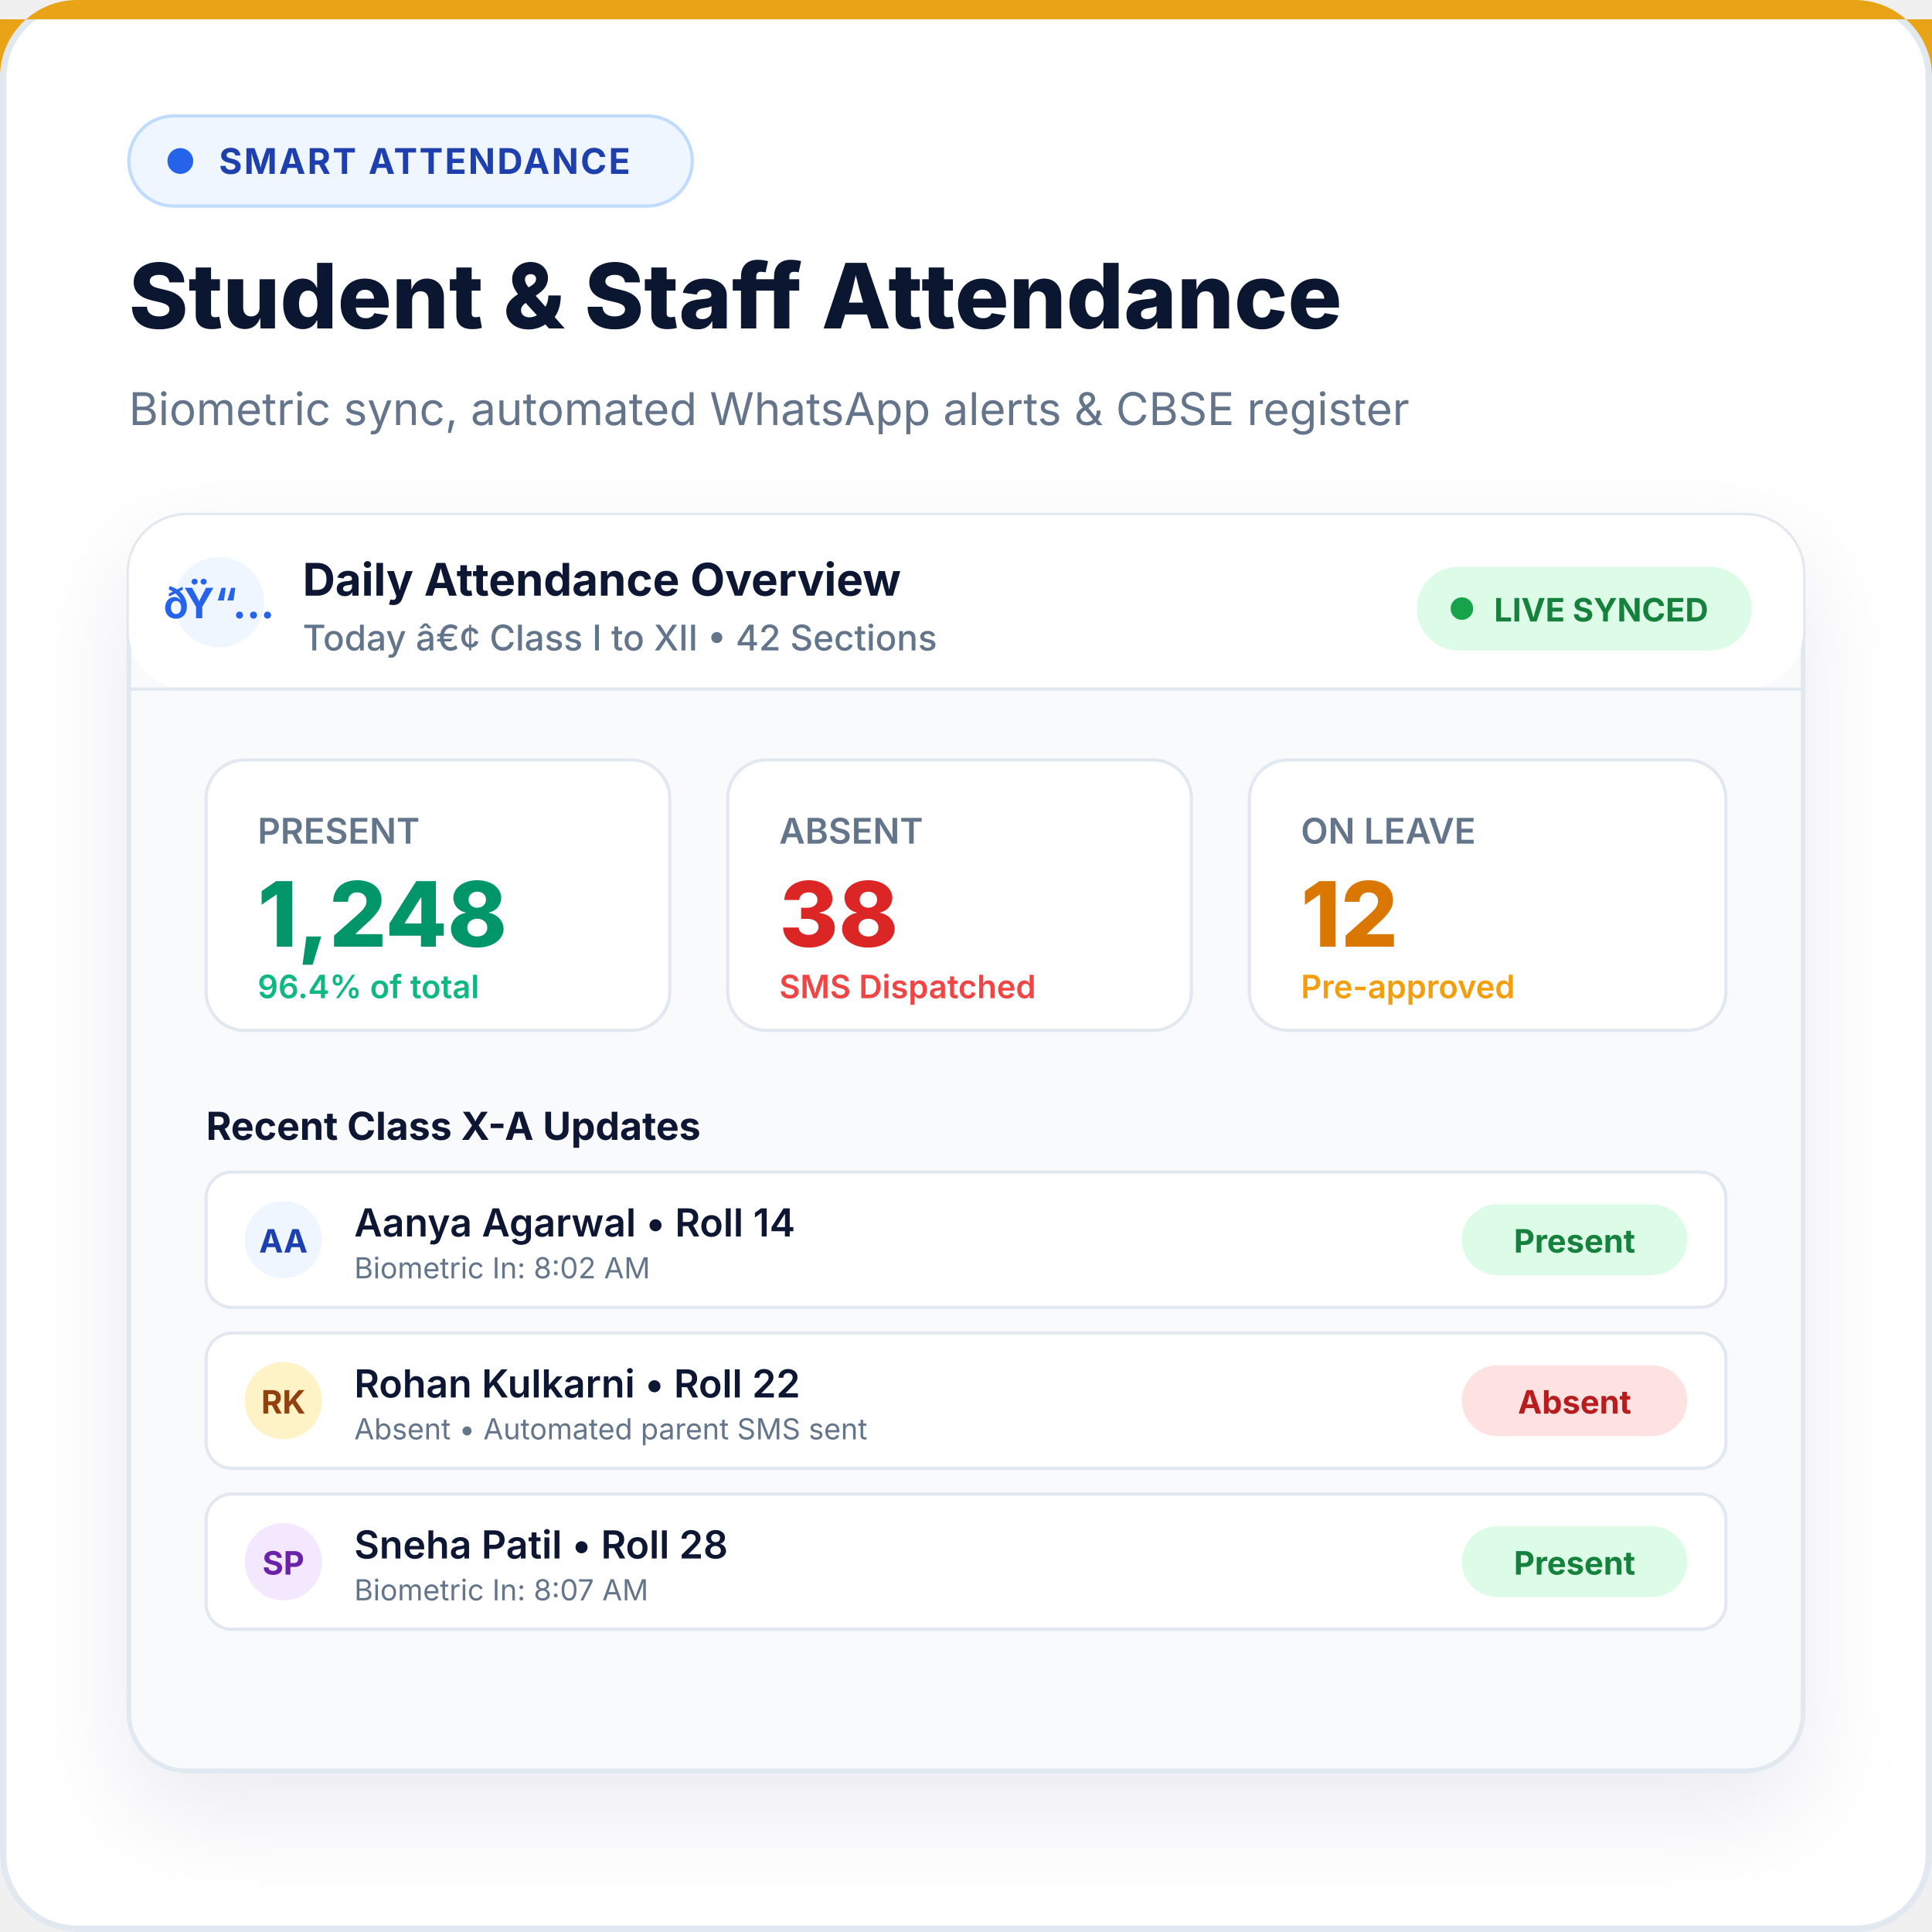
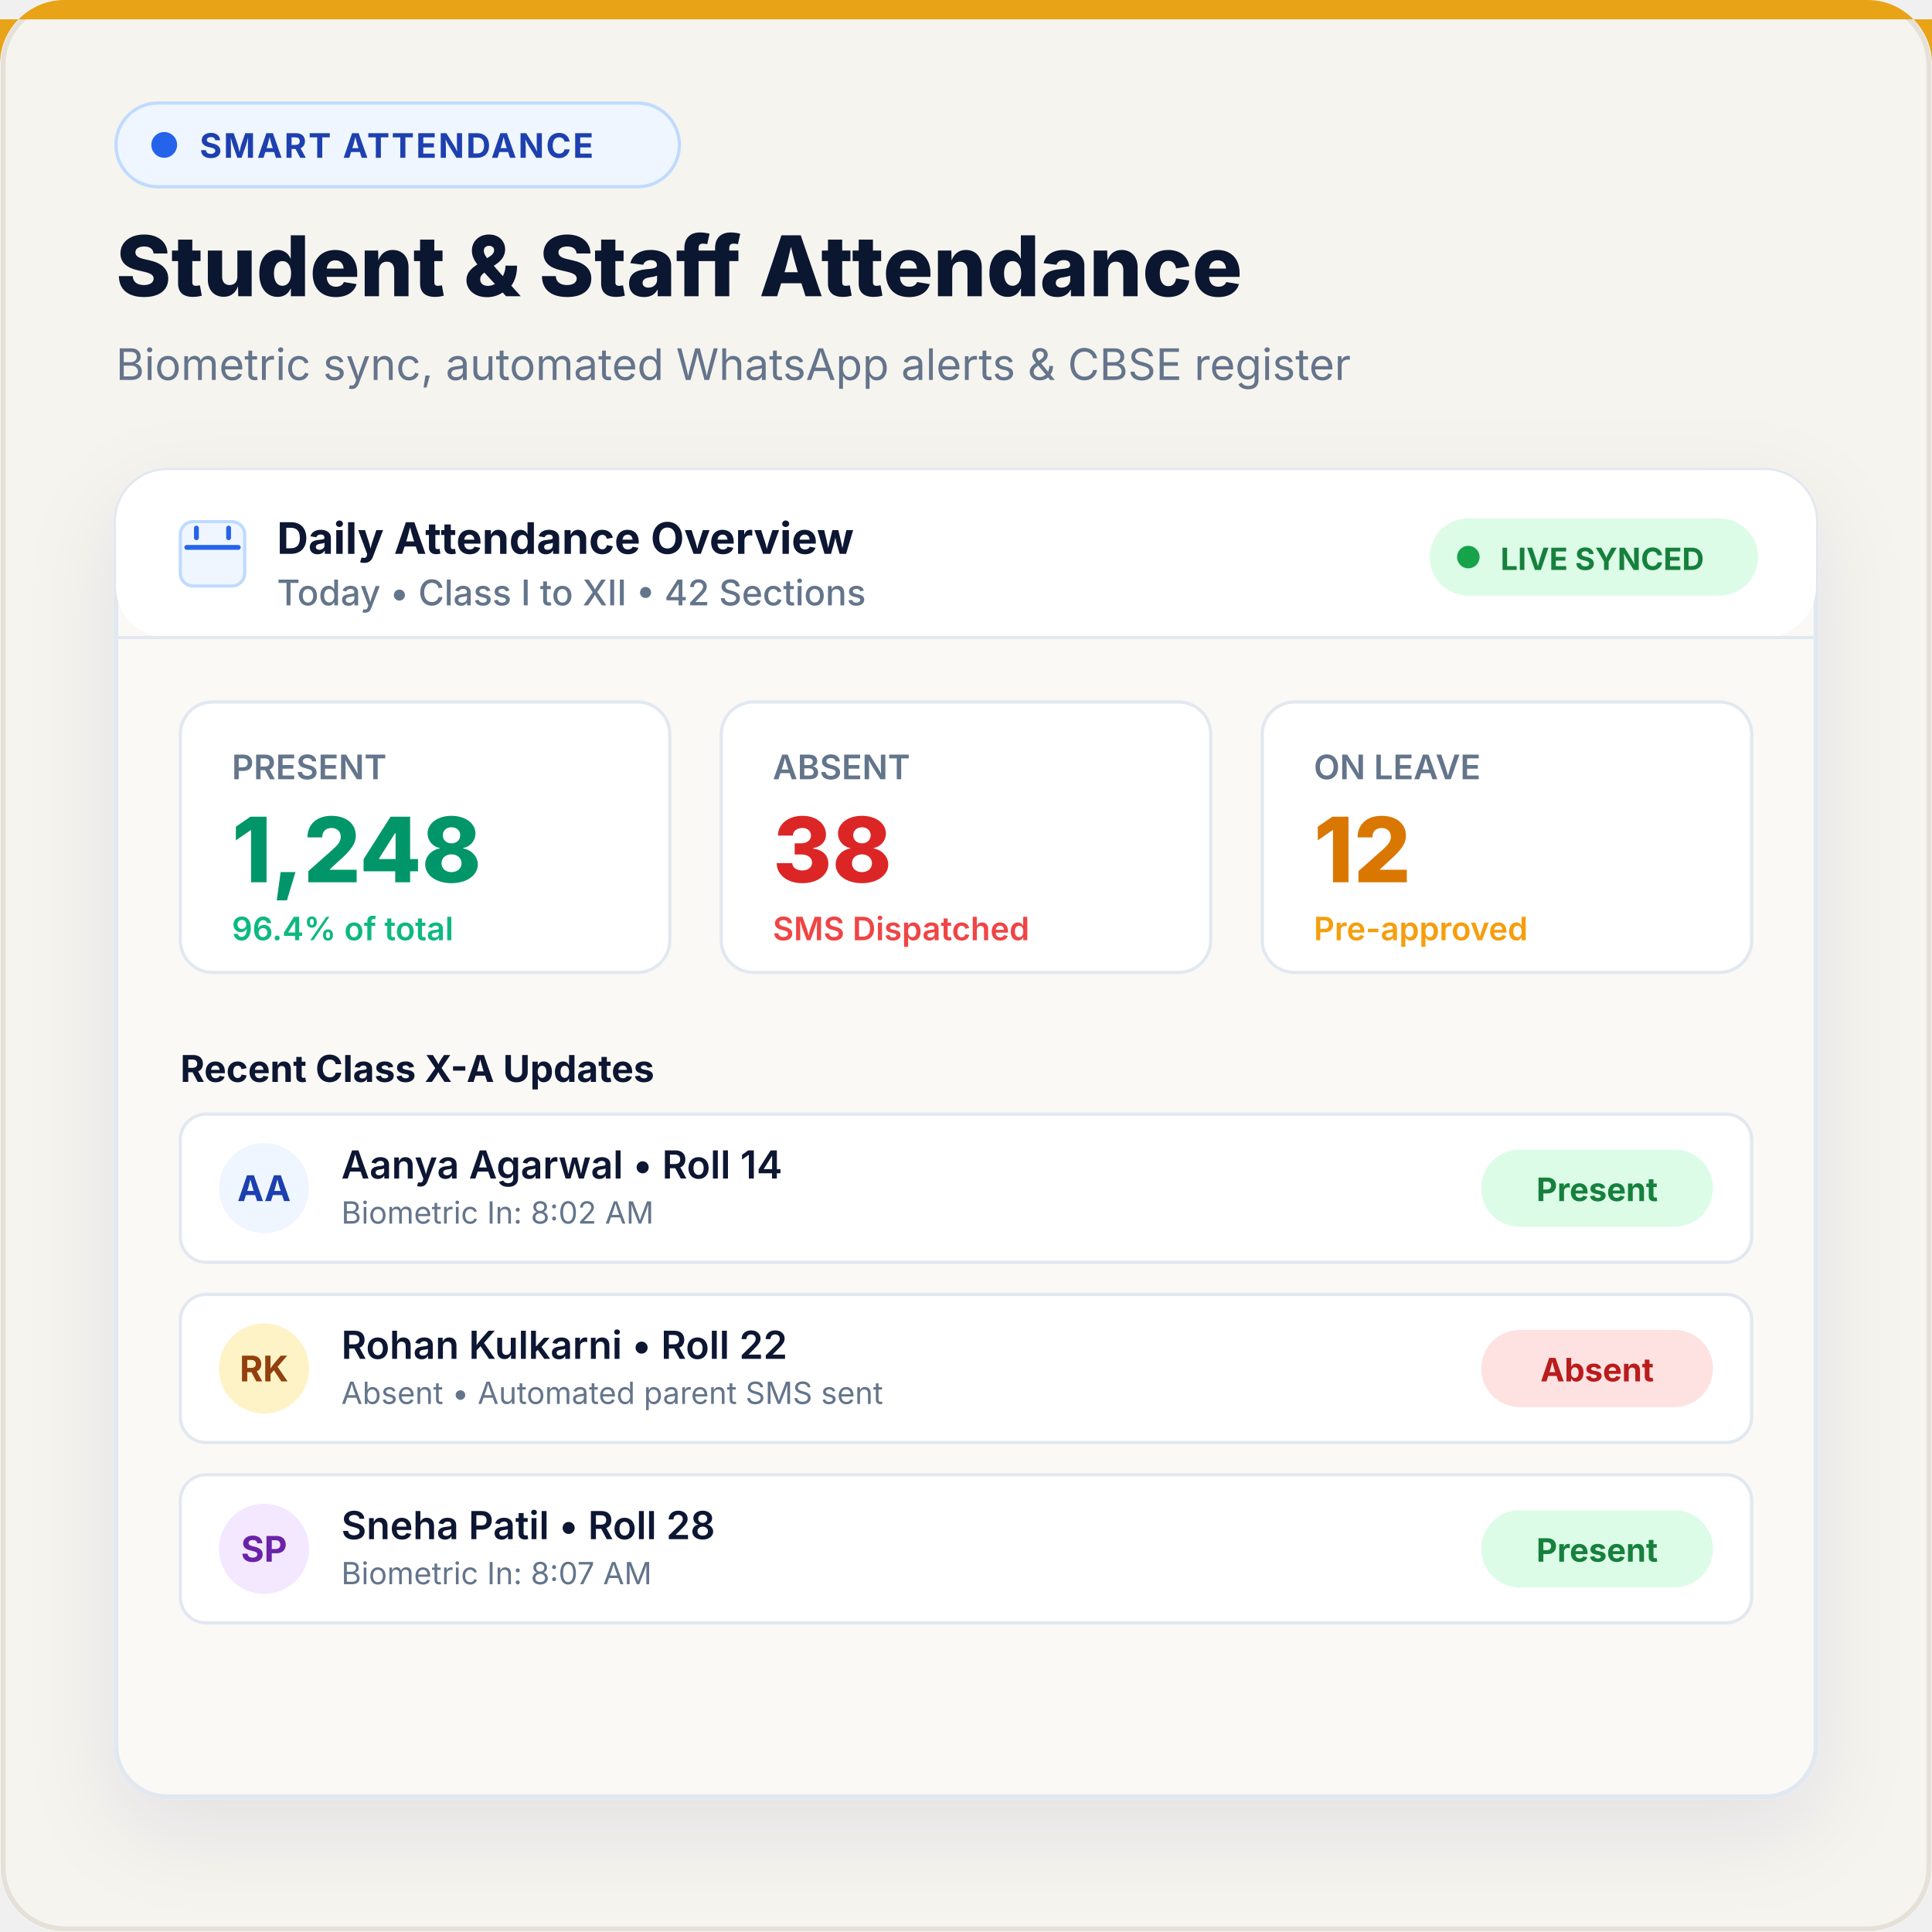
<svg xmlns="http://www.w3.org/2000/svg" viewBox="0 0 600 600" width="600" height="600" fill="none">
  <defs>
    <filter id="cardShadowAdm" x="-10%" y="-10%" width="120%" height="120%">
-       <feDropShadow dx="0" dy="12" stdDeviation="16" flood-color="#0A2A5E" flood-opacity="0.08" />
+       <feDropShadow dx="0" dy="10" stdDeviation="14" flood-color="#0A2A5E" flood-opacity="0.08" />
    </filter>
-     <linearGradient id="ringGradAdm" x1="0%" y1="0%" x2="100%" y2="100%">
-       <stop offset="0%" stop-color="#10B981" />
-       <stop offset="100%" stop-color="#059669" />
-     </linearGradient>
  </defs>
-   <rect width="600" height="600" rx="24" fill="#FFFFFF" />
-   <rect x="1" y="1" width="598" height="598" rx="23" stroke="#E2E8F0" stroke-width="2" />
-   <path d="M0 24 C0 10.7 10.7 0 24 0 L576 0 C589.3 0 600 10.7 600 24 L600 6 L0 6 Z" fill="#E8A317" />
-   <g transform="translate(40, 36)">
-     <rect width="175" height="28" rx="14" fill="#EFF6FF" stroke="#BFDBFE" />
-     <circle cx="16" cy="14" r="4" fill="#2563EB" />
-     <text x="28" y="18" font-family="'Inter', -apple-system, sans-serif" font-weight="700" font-size="11" fill="#1E40AF" letter-spacing="0.6">SMART ATTENDANCE</text>
-     <text x="0" y="66" font-family="'Inter', -apple-system, sans-serif" font-weight="800" font-size="28" fill="#0B1630">Student &amp; Staff Attendance</text>
-     <text x="0" y="96" font-family="'Inter', -apple-system, sans-serif" font-weight="400" font-size="14" fill="#64748B">Biometric sync, automated WhatsApp alerts &amp; CBSE register</text>
+   <rect width="600" height="600" rx="20" fill="#F6F4EF" />
+   <rect x="1" y="1" width="598" height="598" rx="19" stroke="#E5E0D8" stroke-width="1.5" />
+   <path d="M0 20 C0 9 9 0 20 0 L580 0 C591 0 600 9 600 20 L600 6 L0 6 Z" fill="#E8A317" />
+   <g transform="translate(36, 32)">
+     <rect width="175" height="26" rx="13" fill="#EFF6FF" stroke="#BFDBFE" />
+     <circle cx="15" cy="13" r="4" fill="#2563EB" />
+     <text x="26" y="17" font-family="'Inter', -apple-system, sans-serif" font-weight="700" font-size="10.5" fill="#1E40AF" letter-spacing="0.6">SMART ATTENDANCE</text>
+     <text x="0" y="60" font-family="'Inter', -apple-system, sans-serif" font-weight="800" font-size="26" fill="#0B1630">Student &amp; Staff Attendance</text>
+     <text x="0" y="86" font-family="'Inter', -apple-system, sans-serif" font-weight="400" font-size="13.5" fill="#64748B">Biometric sync, automated WhatsApp alerts &amp; CBSE register</text>
  </g>
-   <g transform="translate(40, 160)" filter="url(#cardShadowAdm)">
-     <rect width="520" height="390" rx="18" fill="#F8FAFC" stroke="#E2E8F0" stroke-width="1.5" />
-     <rect width="520" height="54" rx="18" fill="#FFFFFF" />
-     <line x1="0" y1="54" x2="520" y2="54" stroke="#E2E8F0" stroke-width="1" />
-     <circle cx="28" cy="27" r="14" fill="#EFF6FF" />
-     <text x="28" y="32" font-family="'Inter', sans-serif" font-size="13" font-weight="700" fill="#2563EB" text-anchor="middle">ðŸ“…</text>
-     <text x="54" y="25" font-family="'Inter', sans-serif" font-size="14" font-weight="700" fill="#0B1630">Daily Attendance Overview</text>
-     <text x="54" y="42" font-family="'Inter', sans-serif" font-size="11" font-weight="500" fill="#64748B">Today â€¢ Class I to XII • 42 Sections</text>
-     <rect x="400" y="16" width="104" height="26" rx="13" fill="#DCFCE7" />
-     <circle cx="414" cy="29" r="3.5" fill="#16A34A" />
-     <text x="424" y="33" font-family="'Inter', sans-serif" font-size="10" font-weight="700" fill="#15803D">LIVE SYNCED</text>
-     <g transform="translate(24, 76)">
-       <rect width="144" height="84" rx="12" fill="#FFFFFF" stroke="#E2E8F0" />
-       <text x="16" y="26" font-family="'Inter', sans-serif" font-size="11" font-weight="600" fill="#64748B">PRESENT</text>
-       <text x="16" y="58" font-family="'Inter', sans-serif" font-size="28" font-weight="800" fill="#059669">1,248</text>
+   <g transform="translate(36, 146)" filter="url(#cardShadowAdm)">
+     <rect width="528" height="412" rx="16" fill="#FAF9F6" stroke="#E2E8F0" stroke-width="1.5" />
+     <rect width="528" height="52" rx="16" fill="#FFFFFF" />
+     <line x1="0" y1="52" x2="528" y2="52" stroke="#E2E8F0" stroke-width="1" />
+     <g transform="translate(20, 16)">
+       <rect width="20" height="20" rx="4" fill="#EFF6FF" stroke="#BFDBFE" />
+       <path d="M5 2 v3 M15 2 v3 M2 8 h16" stroke="#2563EB" stroke-width="1.5" stroke-linecap="round" />
+     </g>
+     <text x="50" y="26" font-family="'Inter', sans-serif" font-size="13.5" font-weight="700" fill="#0B1630">Daily Attendance Overview</text>
+     <text x="50" y="42" font-family="'Inter', sans-serif" font-size="11" font-weight="500" fill="#64748B">Today • Class I to XII • 42 Sections</text>
+     <rect x="408" y="15" width="102" height="24" rx="12" fill="#DCFCE7" />
+     <circle cx="420" cy="27" r="3.5" fill="#16A34A" />
+     <text x="430" y="31" font-family="'Inter', sans-serif" font-size="9.5" font-weight="700" fill="#15803D">LIVE SYNCED</text>
+     <g transform="translate(20, 72)">
+       <rect width="152" height="84" rx="10" fill="#FFFFFF" stroke="#E2E8F0" />
+       <text x="16" y="24" font-family="'Inter', sans-serif" font-size="10.5" font-weight="600" fill="#64748B">PRESENT</text>
+       <text x="16" y="56" font-family="'Inter', sans-serif" font-size="28" font-weight="800" fill="#059669">1,248</text>
      <text x="16" y="74" font-family="'Inter', sans-serif" font-size="10" font-weight="600" fill="#10B981">96.4% of total</text>
-       <rect x="162" width="144" height="84" rx="12" fill="#FFFFFF" stroke="#E2E8F0" />
-       <text x="178" y="26" font-family="'Inter', sans-serif" font-size="11" font-weight="600" fill="#64748B">ABSENT</text>
-       <text x="178" y="58" font-family="'Inter', sans-serif" font-size="28" font-weight="800" fill="#DC2626">38</text>
-       <text x="178" y="74" font-family="'Inter', sans-serif" font-size="10" font-weight="600" fill="#EF4444">SMS Dispatched</text>
-       <rect x="324" width="148" height="84" rx="12" fill="#FFFFFF" stroke="#E2E8F0" />
-       <text x="340" y="26" font-family="'Inter', sans-serif" font-size="11" font-weight="600" fill="#64748B">ON LEAVE</text>
-       <text x="340" y="58" font-family="'Inter', sans-serif" font-size="28" font-weight="800" fill="#D97706">12</text>
-       <text x="340" y="74" font-family="'Inter', sans-serif" font-size="10" font-weight="600" fill="#F59E0B">Pre-approved</text>
+       <rect x="168" width="152" height="84" rx="10" fill="#FFFFFF" stroke="#E2E8F0" />
+       <text x="184" y="24" font-family="'Inter', sans-serif" font-size="10.5" font-weight="600" fill="#64748B">ABSENT</text>
+       <text x="184" y="56" font-family="'Inter', sans-serif" font-size="28" font-weight="800" fill="#DC2626">38</text>
+       <text x="184" y="74" font-family="'Inter', sans-serif" font-size="10" font-weight="600" fill="#EF4444">SMS Dispatched</text>
+       <rect x="336" width="152" height="84" rx="10" fill="#FFFFFF" stroke="#E2E8F0" />
+       <text x="352" y="24" font-family="'Inter', sans-serif" font-size="10.5" font-weight="600" fill="#64748B">ON LEAVE</text>
+       <text x="352" y="56" font-family="'Inter', sans-serif" font-size="28" font-weight="800" fill="#D97706">12</text>
+       <text x="352" y="74" font-family="'Inter', sans-serif" font-size="10" font-weight="600" fill="#F59E0B">Pre-approved</text>
    </g>
-     <g transform="translate(24, 180)">
-       <text x="0" y="14" font-family="'Inter', sans-serif" font-size="12" font-weight="700" fill="#0B1630">Recent Class X-A Updates</text>
-       <rect y="24" width="472" height="42" rx="8" fill="#FFFFFF" stroke="#E2E8F0" />
-       <circle cx="24" cy="45" r="12" fill="#EFF6FF" />
-       <text x="24" y="49" font-family="'Inter', sans-serif" font-size="10" font-weight="700" fill="#1E40AF" text-anchor="middle">AA</text>
-       <text x="46" y="44" font-family="'Inter', sans-serif" font-size="12" font-weight="600" fill="#0B1630">Aanya Agarwal • Roll 14</text>
-       <text x="46" y="57" font-family="'Inter', sans-serif" font-size="9" fill="#64748B">Biometric In: 8:02 AM</text>
-       <rect x="390" y="34" width="70" height="22" rx="11" fill="#DCFCE7" />
-       <text x="425" y="49" font-family="'Inter', sans-serif" font-size="10" font-weight="700" fill="#15803D" text-anchor="middle">Present</text>
-       <rect y="74" width="472" height="42" rx="8" fill="#FFFFFF" stroke="#E2E8F0" />
-       <circle cx="24" cy="95" r="12" fill="#FEF3C7" />
-       <text x="24" y="99" font-family="'Inter', sans-serif" font-size="10" font-weight="700" fill="#92400E" text-anchor="middle">RK</text>
-       <text x="46" y="94" font-family="'Inter', sans-serif" font-size="12" font-weight="600" fill="#0B1630">Rohan Kulkarni • Roll 22</text>
-       <text x="46" y="107" font-family="'Inter', sans-serif" font-size="9" fill="#64748B">Absent • Automated parent SMS sent</text>
-       <rect x="390" y="84" width="70" height="22" rx="11" fill="#FEE2E2" />
-       <text x="425" y="99" font-family="'Inter', sans-serif" font-size="10" font-weight="700" fill="#B91C1C" text-anchor="middle">Absent</text>
-       <rect y="124" width="472" height="42" rx="8" fill="#FFFFFF" stroke="#E2E8F0" />
-       <circle cx="24" cy="145" r="12" fill="#F3E8FF" />
-       <text x="24" y="149" font-family="'Inter', sans-serif" font-size="10" font-weight="700" fill="#6B21A8" text-anchor="middle">SP</text>
-       <text x="46" y="144" font-family="'Inter', sans-serif" font-size="12" font-weight="600" fill="#0B1630">Sneha Patil • Roll 28</text>
-       <text x="46" y="157" font-family="'Inter', sans-serif" font-size="9" fill="#64748B">Biometric In: 8:07 AM</text>
-       <rect x="390" y="134" width="70" height="22" rx="11" fill="#DCFCE7" />
-       <text x="425" y="149" font-family="'Inter', sans-serif" font-size="10" font-weight="700" fill="#15803D" text-anchor="middle">Present</text>
+     <g transform="translate(20, 176)">
+       <text x="0" y="14" font-family="'Inter', sans-serif" font-size="11.5" font-weight="700" fill="#0B1630">Recent Class X-A Updates</text>
+       <rect y="24" width="488" height="46" rx="8" fill="#FFFFFF" stroke="#E2E8F0" />
+       <circle cx="26" cy="47" r="14" fill="#EFF6FF" />
+       <text x="26" y="51" font-family="'Inter', sans-serif" font-size="11" font-weight="700" fill="#1E40AF" text-anchor="middle">AA</text>
+       <text x="50" y="44" font-family="'Inter', sans-serif" font-size="12" font-weight="600" fill="#0B1630">Aanya Agarwal • Roll 14</text>
+       <text x="50" y="58" font-family="'Inter', sans-serif" font-size="9.5" fill="#64748B">Biometric In: 8:02 AM</text>
+       <rect x="404" y="35" width="72" height="24" rx="12" fill="#DCFCE7" />
+       <text x="440" y="51" font-family="'Inter', sans-serif" font-size="10" font-weight="700" fill="#15803D" text-anchor="middle">Present</text>
+       <rect y="80" width="488" height="46" rx="8" fill="#FFFFFF" stroke="#E2E8F0" />
+       <circle cx="26" cy="103" r="14" fill="#FEF3C7" />
+       <text x="26" y="107" font-family="'Inter', sans-serif" font-size="11" font-weight="700" fill="#92400E" text-anchor="middle">RK</text>
+       <text x="50" y="100" font-family="'Inter', sans-serif" font-size="12" font-weight="600" fill="#0B1630">Rohan Kulkarni • Roll 22</text>
+       <text x="50" y="114" font-family="'Inter', sans-serif" font-size="9.5" fill="#64748B">Absent • Automated parent SMS sent</text>
+       <rect x="404" y="91" width="72" height="24" rx="12" fill="#FEE2E2" />
+       <text x="440" y="107" font-family="'Inter', sans-serif" font-size="10" font-weight="700" fill="#B91C1C" text-anchor="middle">Absent</text>
+       <rect y="136" width="488" height="46" rx="8" fill="#FFFFFF" stroke="#E2E8F0" />
+       <circle cx="26" cy="159" r="14" fill="#F3E8FF" />
+       <text x="26" y="163" font-family="'Inter', sans-serif" font-size="11" font-weight="700" fill="#6B21A8" text-anchor="middle">SP</text>
+       <text x="50" y="156" font-family="'Inter', sans-serif" font-size="12" font-weight="600" fill="#0B1630">Sneha Patil • Roll 28</text>
+       <text x="50" y="170" font-family="'Inter', sans-serif" font-size="9.5" fill="#64748B">Biometric In: 8:07 AM</text>
+       <rect x="404" y="147" width="72" height="24" rx="12" fill="#DCFCE7" />
+       <text x="440" y="163" font-family="'Inter', sans-serif" font-size="10" font-weight="700" fill="#15803D" text-anchor="middle">Present</text>
    </g>
  </g>
</svg>
